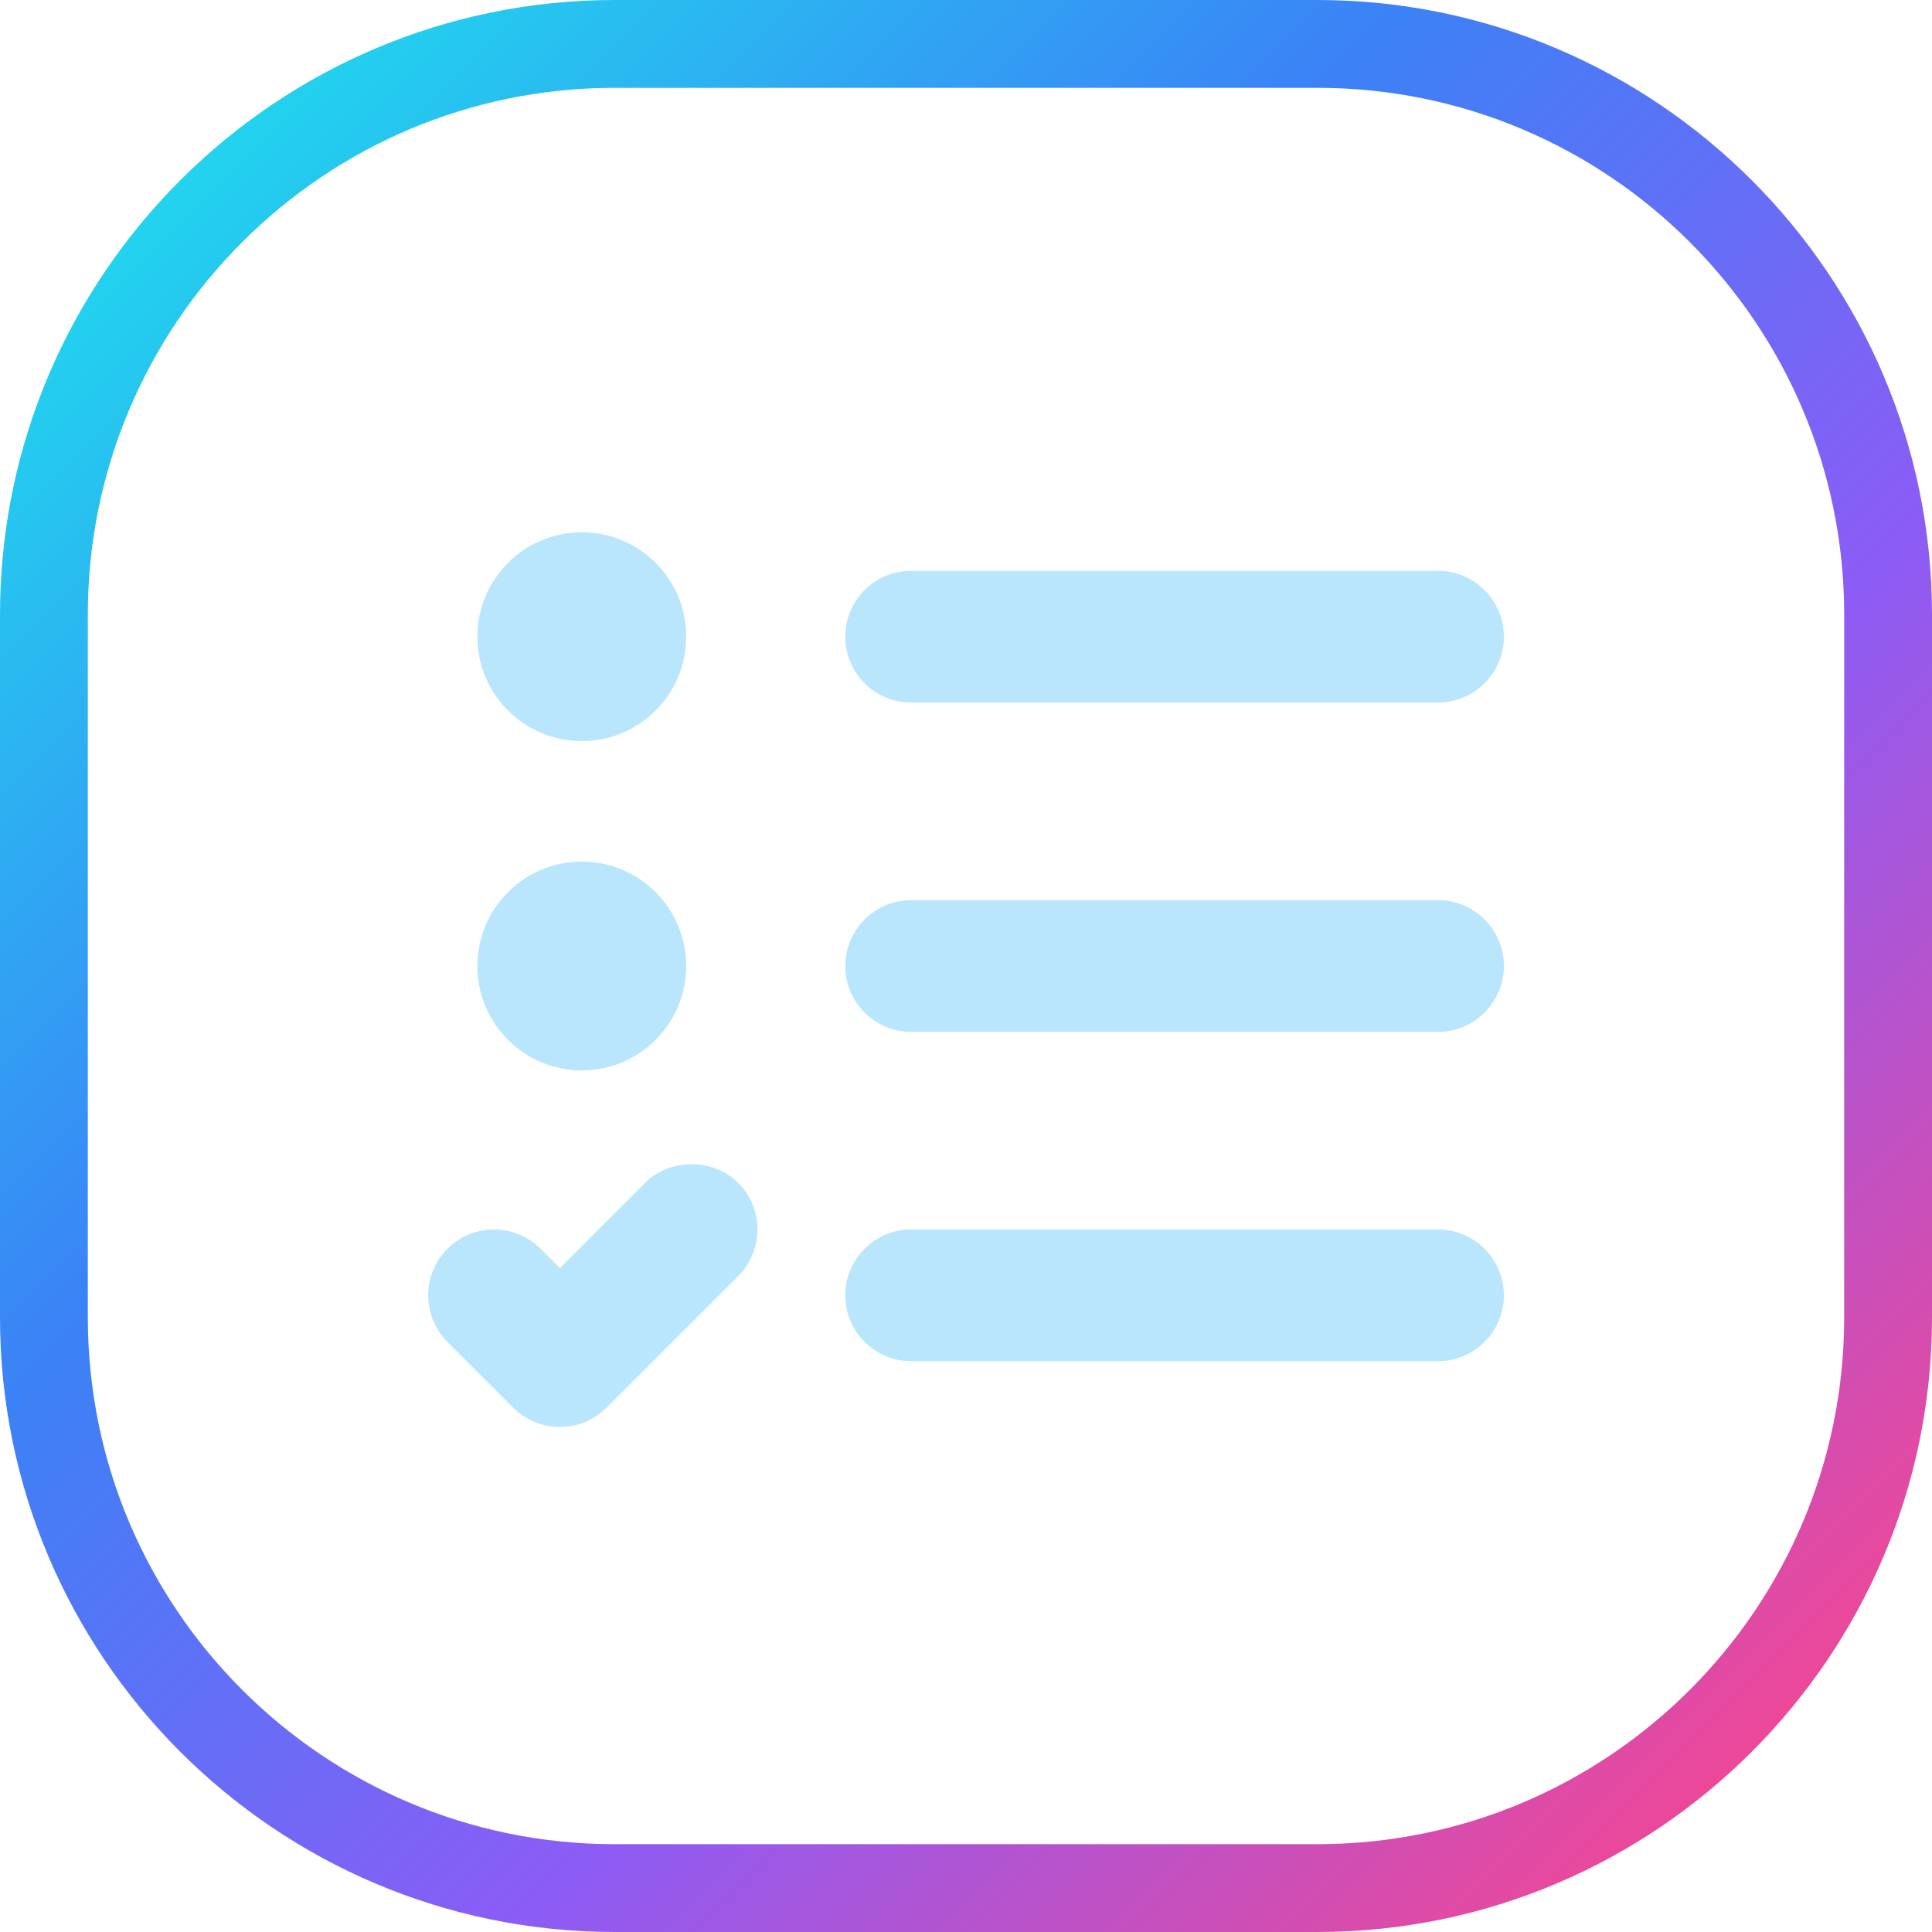
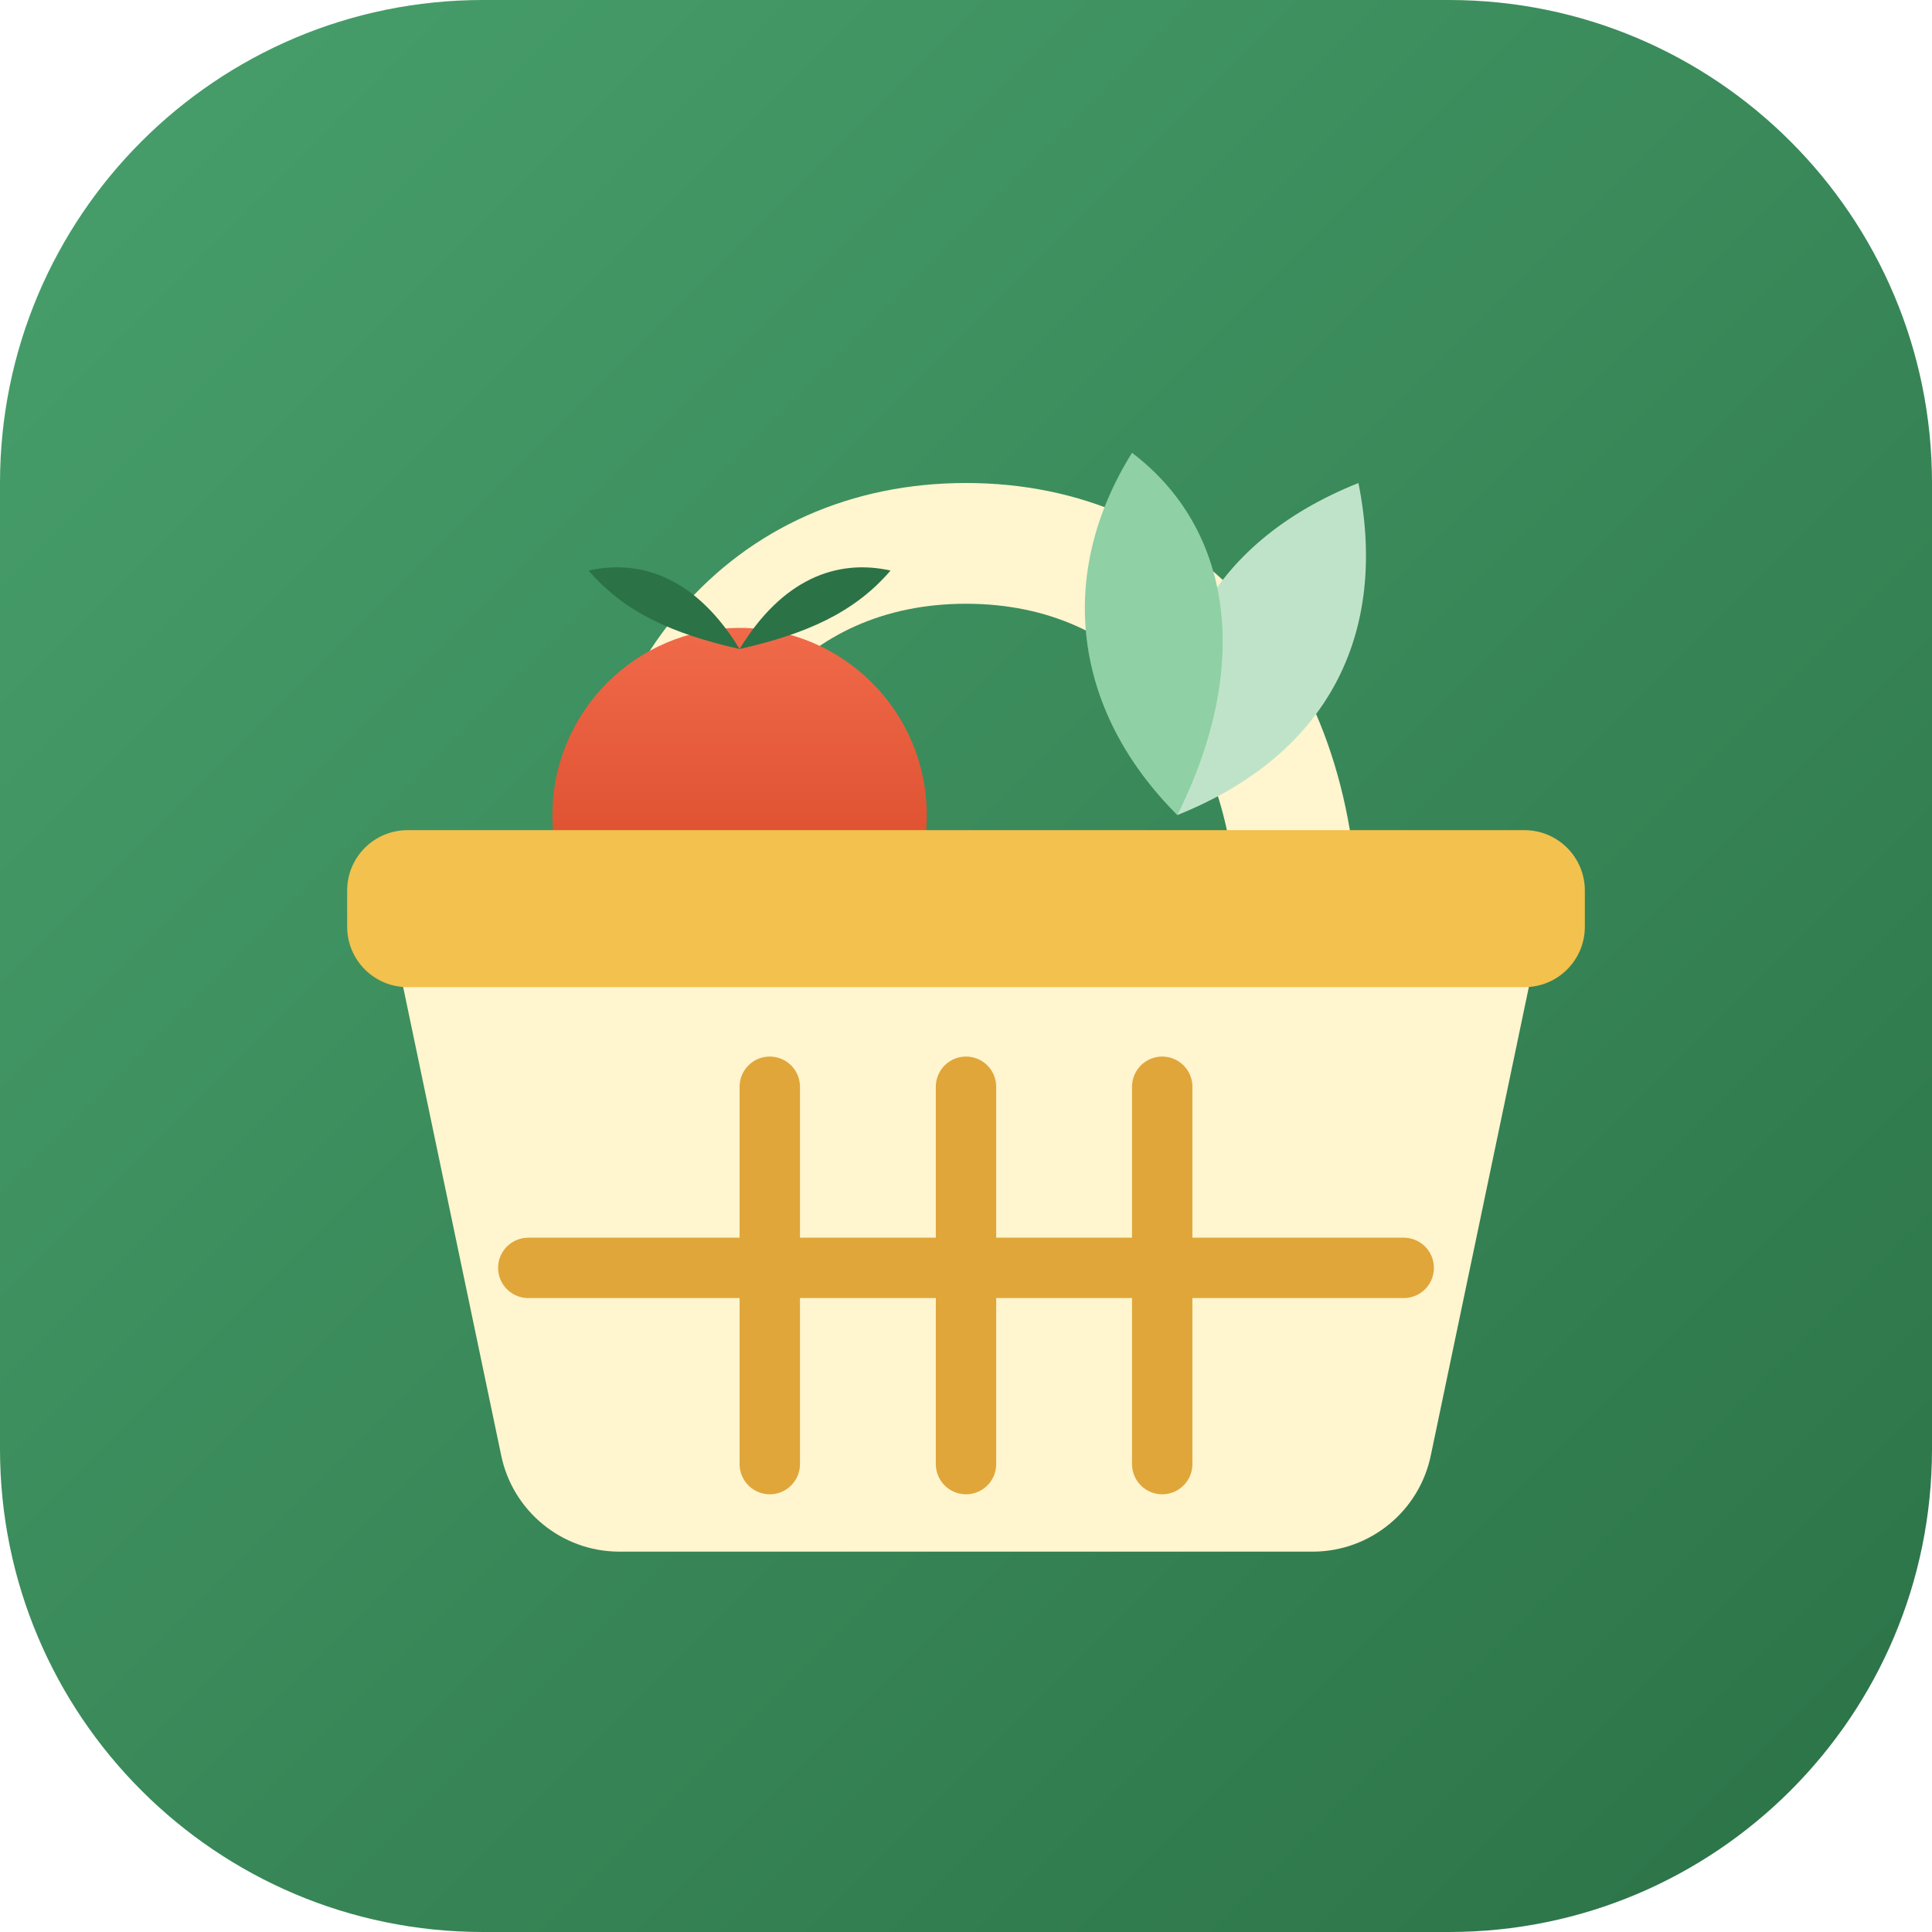
- <svg xmlns="http://www.w3.org/2000/svg" id="Layer_1" version="1.1" viewBox="0 0 44 44">
+ <svg xmlns="http://www.w3.org/2000/svg" viewBox="0 0 64 64" width="64" height="64">
  <defs>
-     <style>
-       .st0 {
-         fill: url(#linear-gradient);
-       }
- 
-       .st1 {
-         fill: #bae6fd;
-       }
-     </style>
-     <linearGradient id="linear-gradient" x1="4.105" y1="4.105" x2="39.895" y2="39.895" gradientUnits="userSpaceOnUse">
-       <stop offset="0" stop-color="#22d3ee" />
-       <stop offset=".33" stop-color="#3b82f6" />
-       <stop offset=".66" stop-color="#8b5cf6" />
-       <stop offset="1" stop-color="#ec4899" />
+     <linearGradient id="bg" x1="0" y1="0" x2="1" y2="1">
+       <stop offset="0" stop-color="#48a06c" />
+       <stop offset="1" stop-color="#2b7247" />
+     </linearGradient>
+     <linearGradient id="tomato" x1="0" y1="0" x2="0" y2="1">
+       <stop offset="0" stop-color="#f06a4a" />
+       <stop offset="1" stop-color="#d2401f" />
    </linearGradient>
  </defs>
-   <path class="st0" d="M30,2c6.627,0,12,5.373,12,12v16c0,6.627-5.373,12-12,12H14c-6.627,0-12-5.373-12-12V14C2,7.373,7.373,2,14,2h16M30,0H14C6.28,0,0,6.28,0,14v16c0,7.72,6.28,14,14,14h16c7.72,0,14-6.28,14-14V14c0-7.72-6.28-14-14-14h0Z" />
-   <g>
-     <circle class="st1" cx="13.25" cy="14.5" r="2.378" />
-     <circle class="st1" cx="13.25" cy="22" r="2.378" />
-     <path class="st1" d="M32.75,13h-12c-.827,0-1.5.673-1.5,1.5s.673,1.5,1.5,1.5h12c.827,0,1.5-.673,1.5-1.5s-.673-1.5-1.5-1.5Z" />
-     <path class="st1" d="M16.81,26.939c-.566-.566-1.555-.566-2.121,0l-1.939,1.939-.439-.439c-.585-.584-1.536-.584-2.121,0-.585.585-.585,1.536,0,2.121l1.5,1.5c.283.283.66.439,1.061.439s.777-.156,1.061-.439l3-3c.585-.585.585-1.536,0-2.121Z" />
-     <path class="st1" d="M32.75,20.5h-12c-.827,0-1.5.673-1.5,1.5s.673,1.5,1.5,1.5h12c.827,0,1.5-.673,1.5-1.5s-.673-1.5-1.5-1.5Z" />
-     <path class="st1" d="M32.75,28h-12c-.827,0-1.5.673-1.5,1.5s.673,1.5,1.5,1.5h12c.827,0,1.5-.673,1.5-1.5s-.673-1.5-1.5-1.5Z" />
+   <rect width="64" height="64" rx="16" fill="url(#bg)" />
+   <path d="M21 31c0-8 4.5-13 11-13s11 5 11 13" fill="none" stroke="#fff5cf" stroke-width="4" stroke-linecap="round" />
+   <circle cx="24.5" cy="27" r="6.2" fill="url(#tomato)" />
+   <path d="M24.5 21.5c1.4-2.3 3.2-3 5-2.6-1.2 1.4-2.8 2.1-5 2.6zM24.5 21.5c-1.4-2.3-3.2-3-5-2.6 1.2 1.4 2.8 2.1 5 2.6z" fill="#2b7247" />
+   <path d="M39 27c-1-5 1-9 6-11 1 5-1 9-6 11z" fill="#bfe3c9" />
+   <path d="M39 27c-3.5-3.5-4-8-1.5-12 3.3 2.5 4 7 1.5 12z" fill="#8fd0a5" />
+   <path d="M13 31h38l-3.6 17.2a4 4 0 0 1-3.9 3.2H20.5a4 4 0 0 1-3.9-3.2L13 31z" fill="#fff5cf" />
+   <path d="M11.5 29.5a2 2 0 0 1 2-2h37a2 2 0 0 1 2 2v1.2a2 2 0 0 1-2 2h-37a2 2 0 0 1-2-2v-1.2z" fill="#f2c14e" />
+   <g stroke="#e0a63a" stroke-width="2" stroke-linecap="round">
+     <path d="M25.5 36v12.5M32 36v12.5M38.5 36v12.5" />
+     <path d="M17.5 42h29" />
  </g>
</svg>
